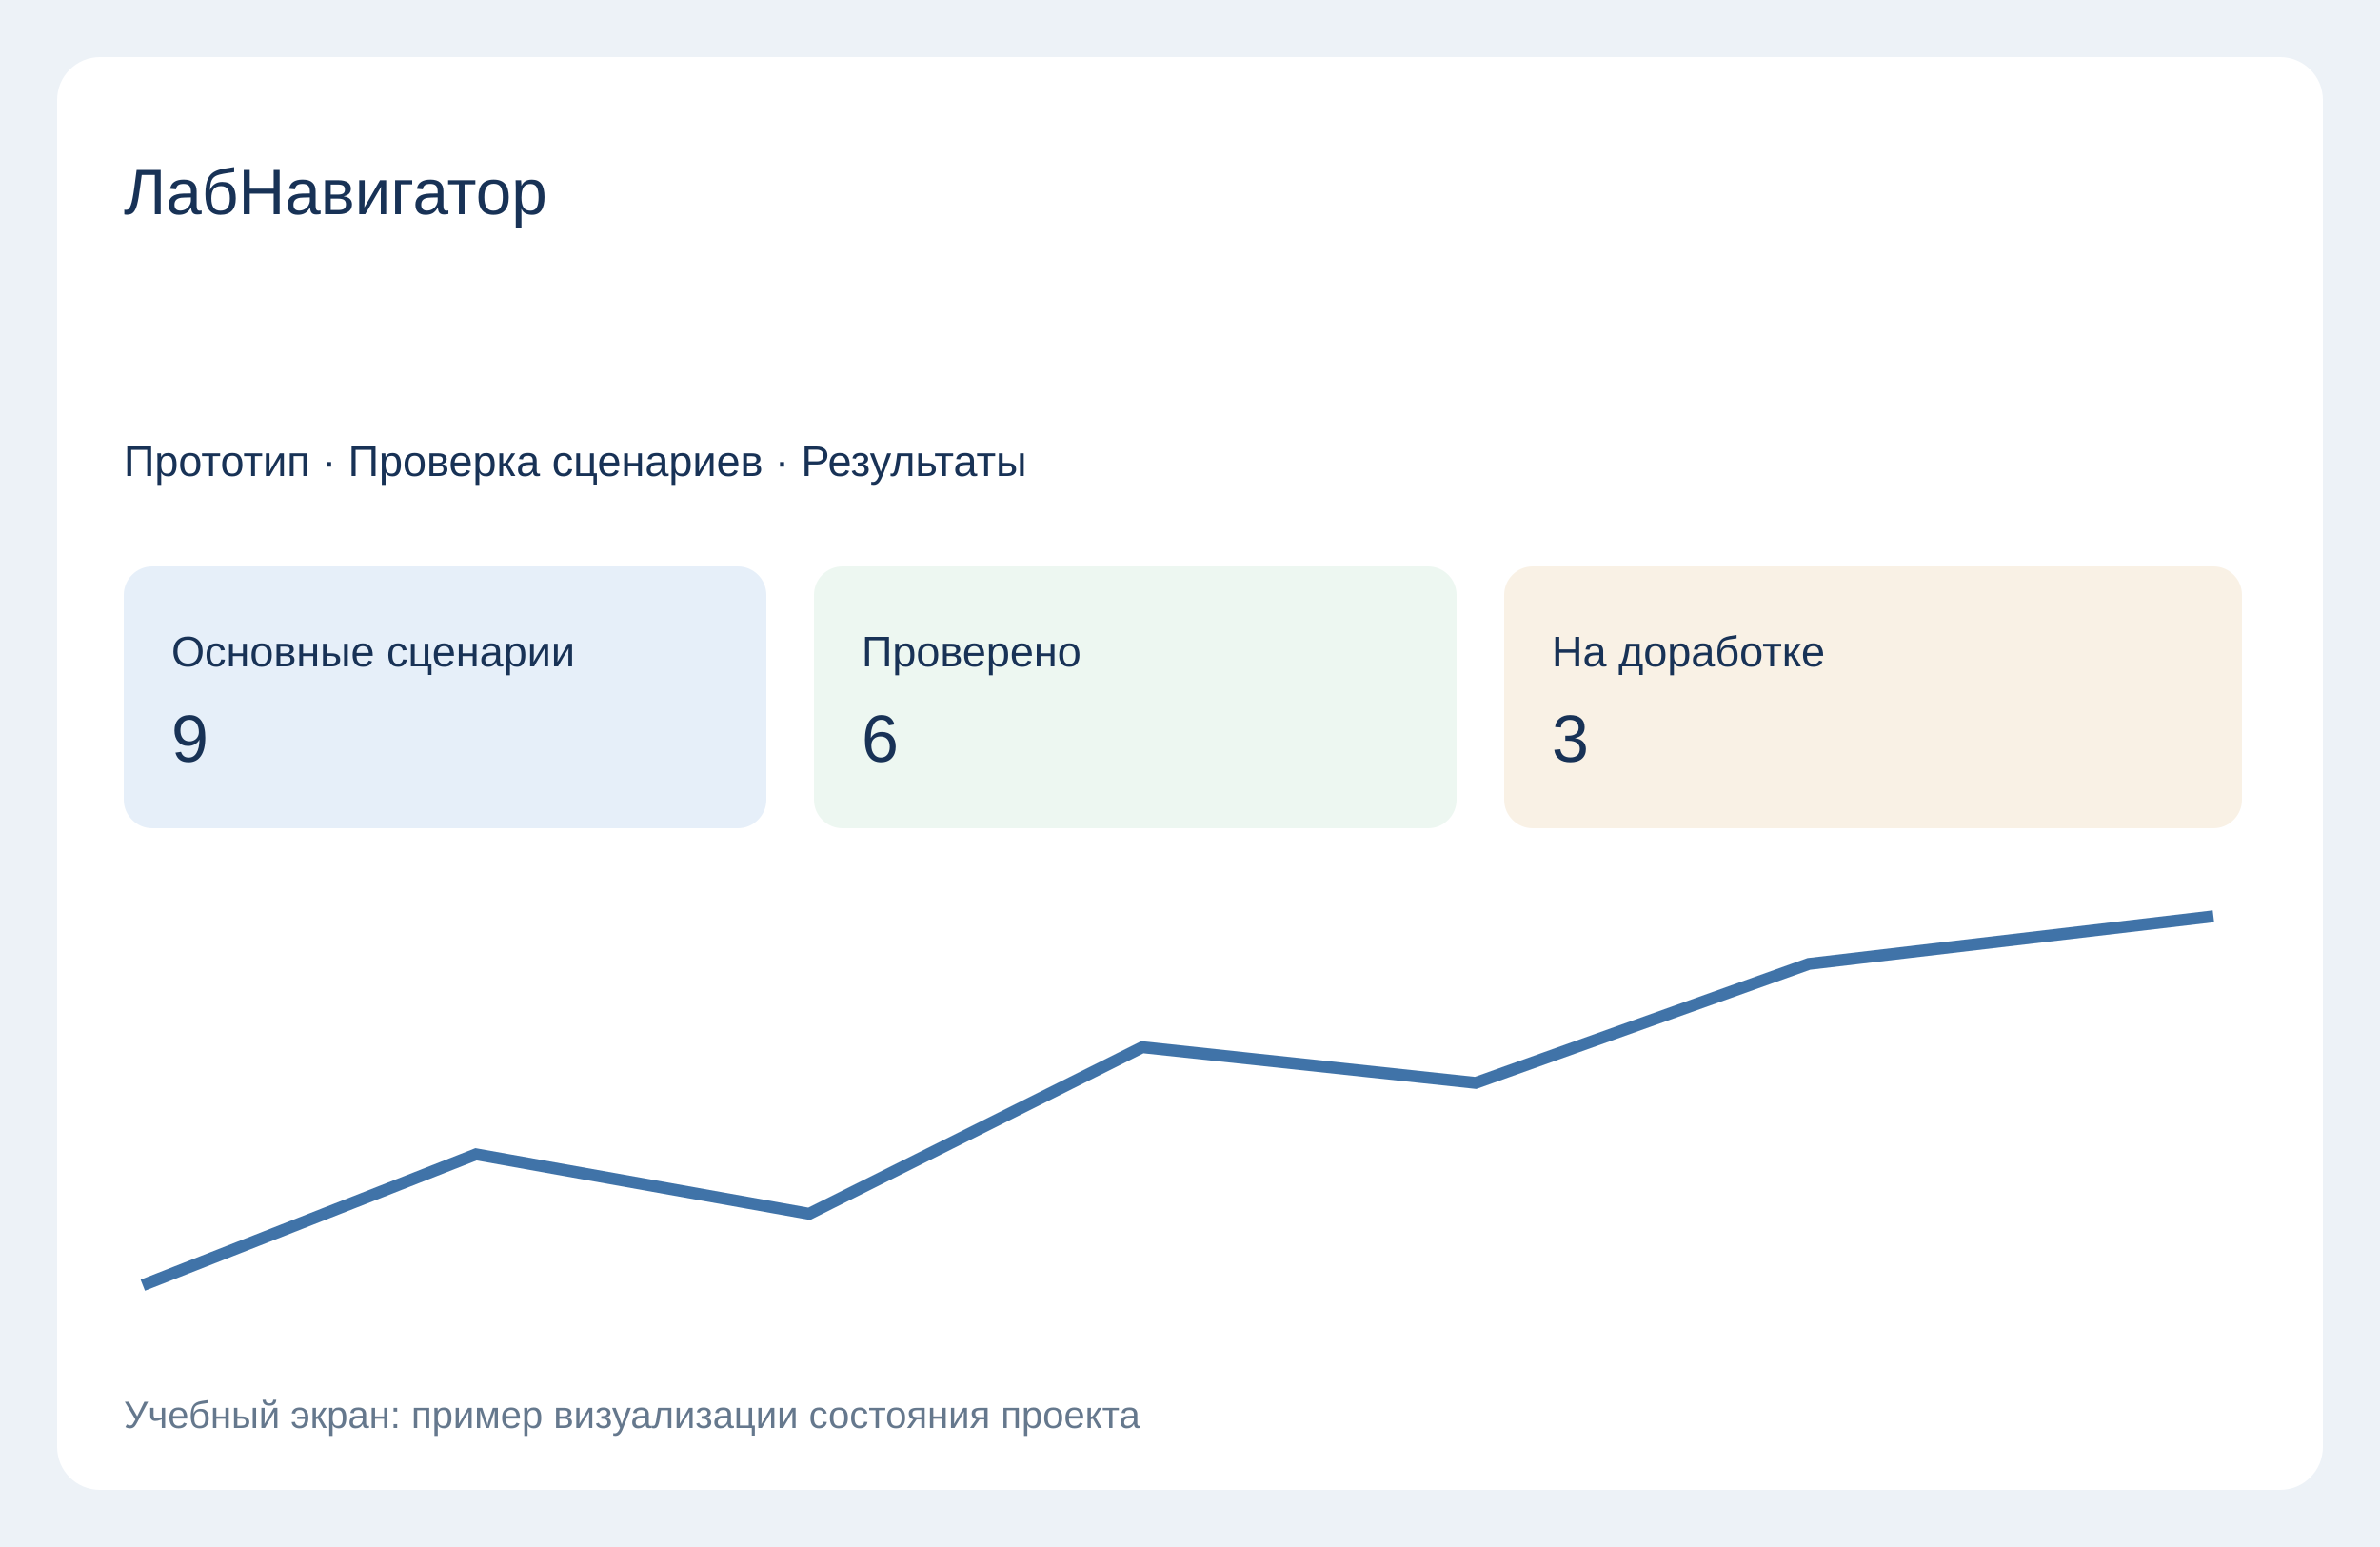
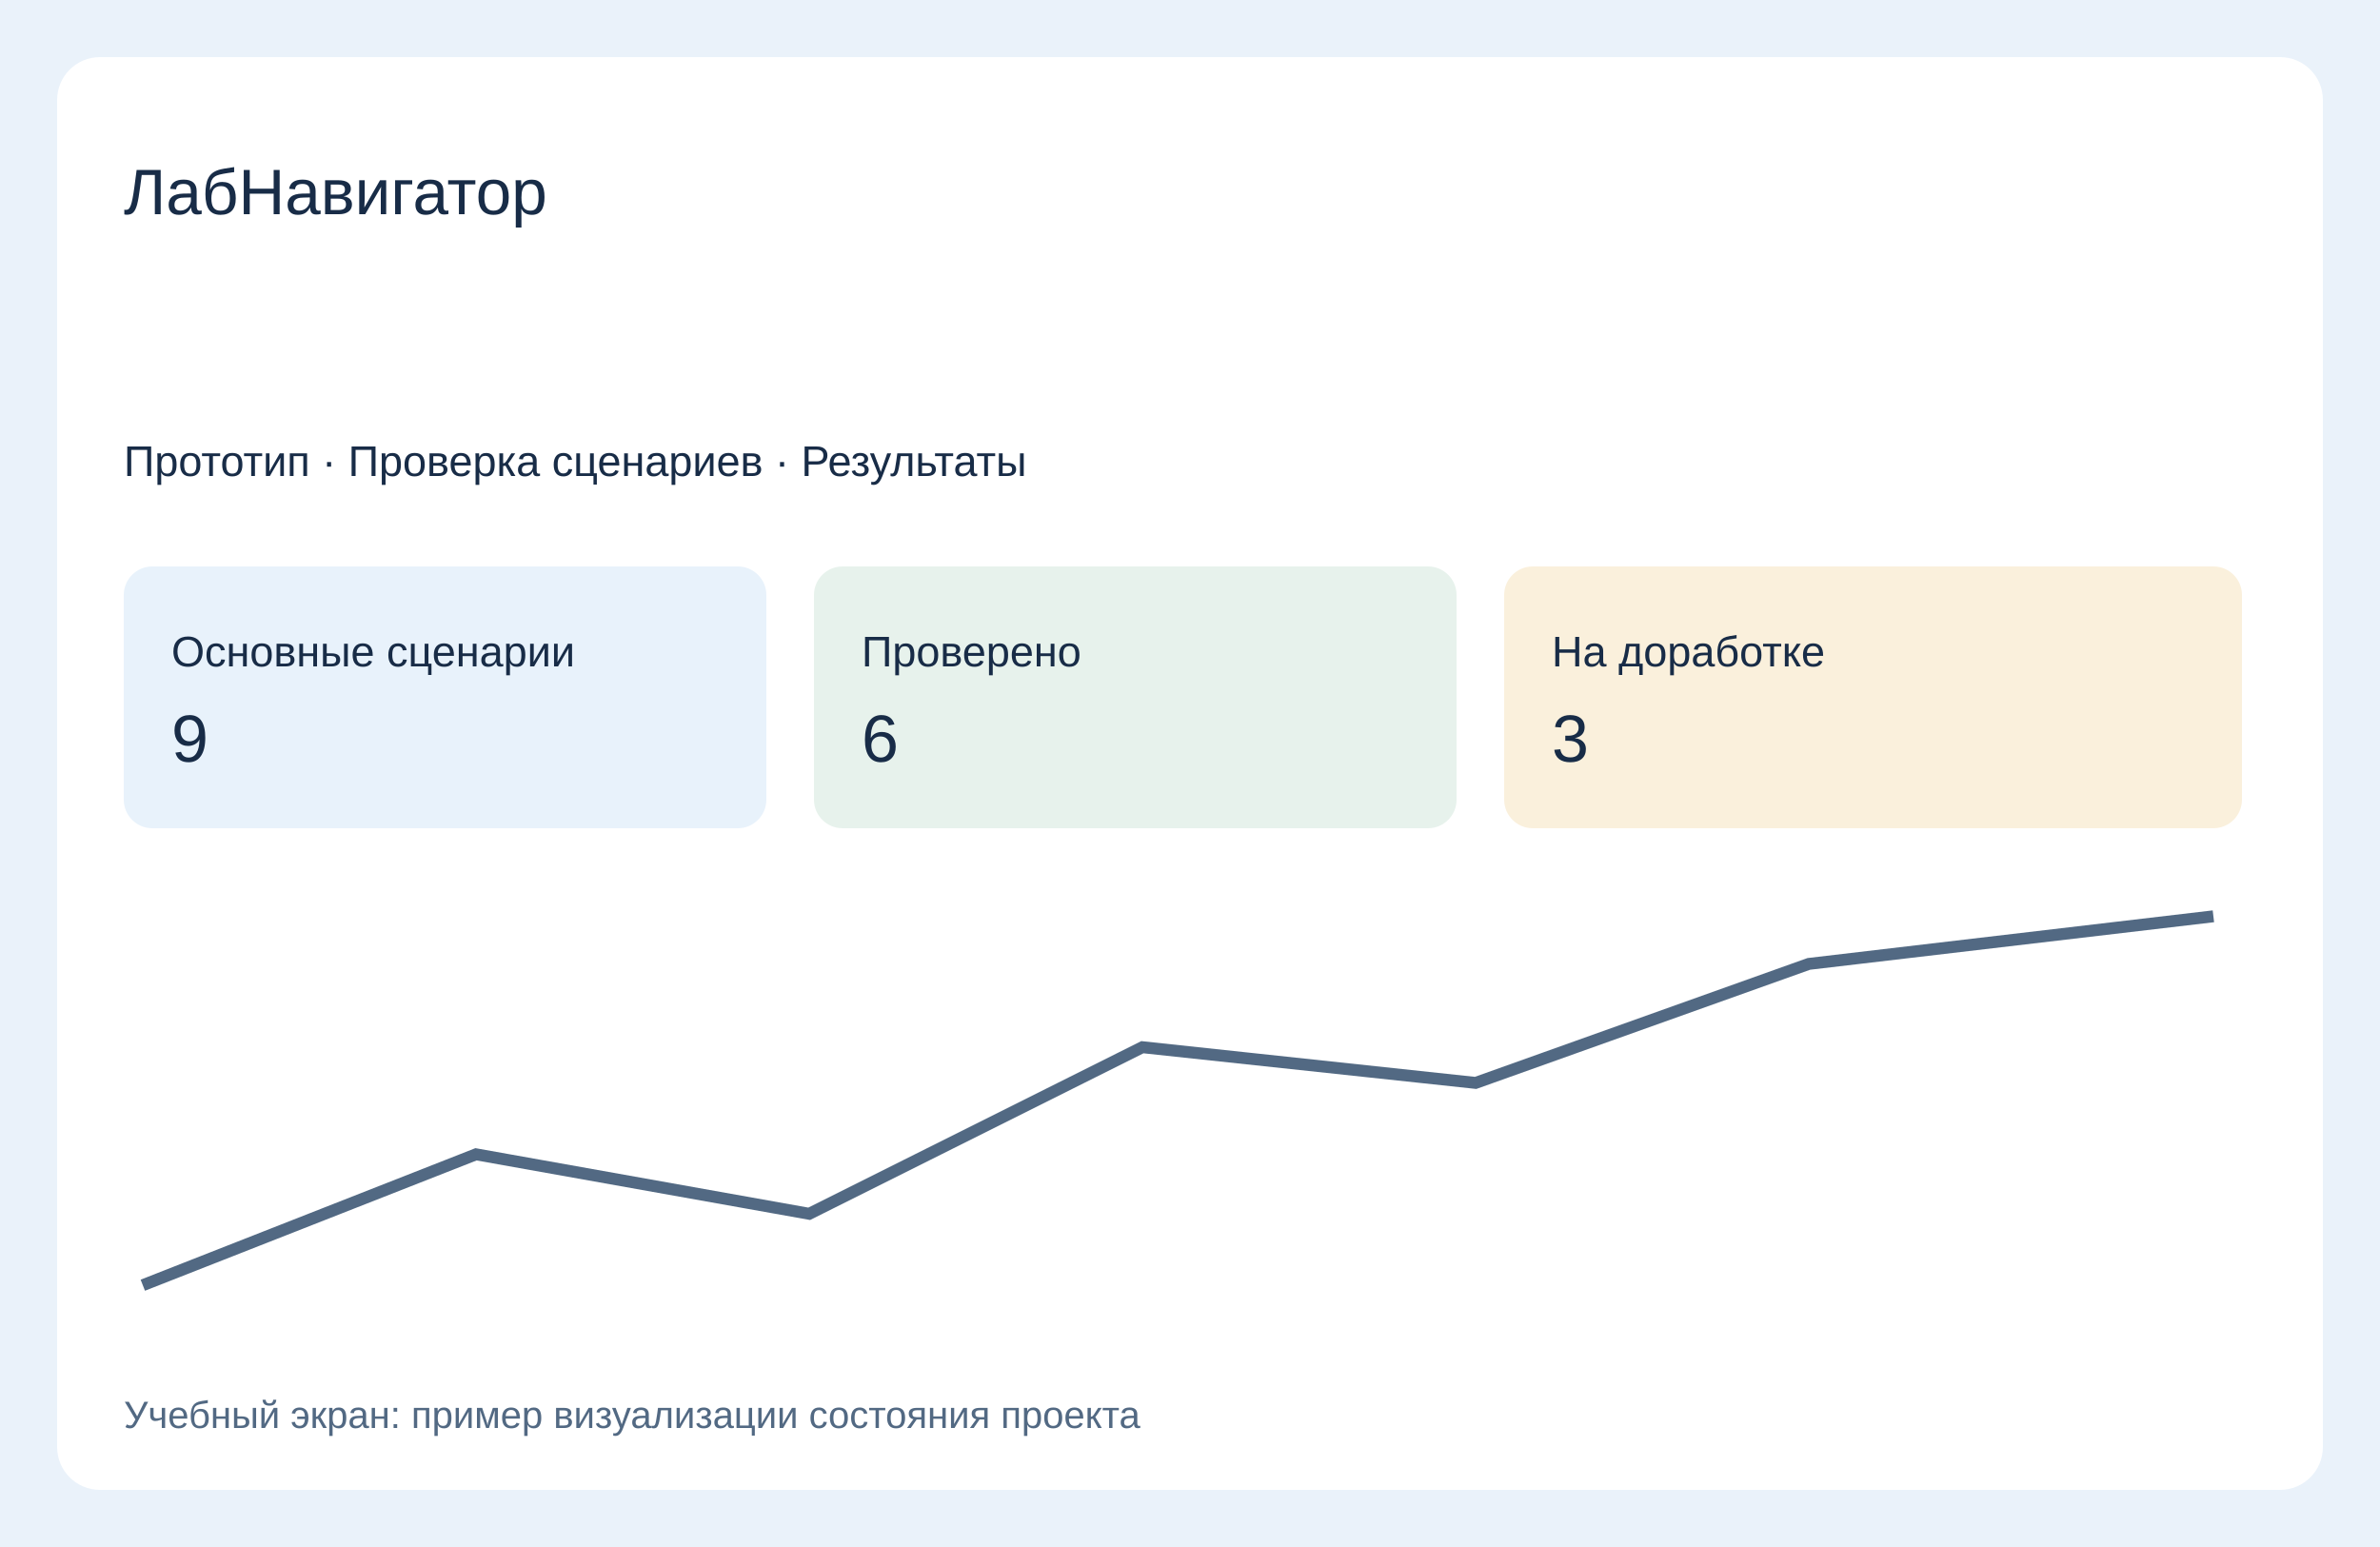
<svg xmlns="http://www.w3.org/2000/svg" width="1000" height="650">
-   <rect width="1000" height="650" fill="#edf2f7" />
+   <rect width="1000" height="650" fill="#eaf2fa" />
  <rect x="24" y="24" width="952" height="602" rx="18" fill="white" />
-   <g font-family="Arial" fill="#183256">
+   <g font-family="Arial" fill="#182c47">
    <text x="52" y="90" font-size="27">ЛабНавигатор</text>
    <text x="52" y="200" font-size="18">Прототип · Проверка сценариев · Результаты</text>
-     <rect x="52" y="238" width="270" height="110" rx="12" fill="#e6eff9" />
-     <rect x="342" y="238" width="270" height="110" rx="12" fill="#edf7f1" />
-     <rect x="632" y="238" width="310" height="110" rx="12" fill="#f9f1e5" />
+     <rect x="52" y="238" width="270" height="110" rx="12" fill="#e8f2fb" />
+     <rect x="342" y="238" width="270" height="110" rx="12" fill="#e7f2ec" />
+     <rect x="632" y="238" width="310" height="110" rx="12" fill="#faf0dc" />
    <text x="72" y="280" font-size="18">Основные сценарии</text>
    <text x="72" y="320" font-size="28">9</text>
    <text x="362" y="280" font-size="18">Проверено</text>
    <text x="362" y="320" font-size="28">6</text>
    <text x="652" y="280" font-size="18">На доработке</text>
    <text x="652" y="320" font-size="28">3</text>
-     <path d="M60 540 L200 485 L340 510 L480 440 L620 455 L760 405 L930 385" fill="none" stroke="#4073a8" stroke-width="5" />
-     <text x="52" y="600" font-size="16" fill="#65788d">Учебный экран: пример визуализации состояния проекта</text>
+     <path d="M60 540 L200 485 L340 510 L480 440 L620 455 L760 405 L930 385" fill="none" stroke="#526983" stroke-width="5" />
+     <text x="52" y="600" font-size="16" fill="#526983">Учебный экран: пример визуализации состояния проекта</text>
  </g>
</svg>
